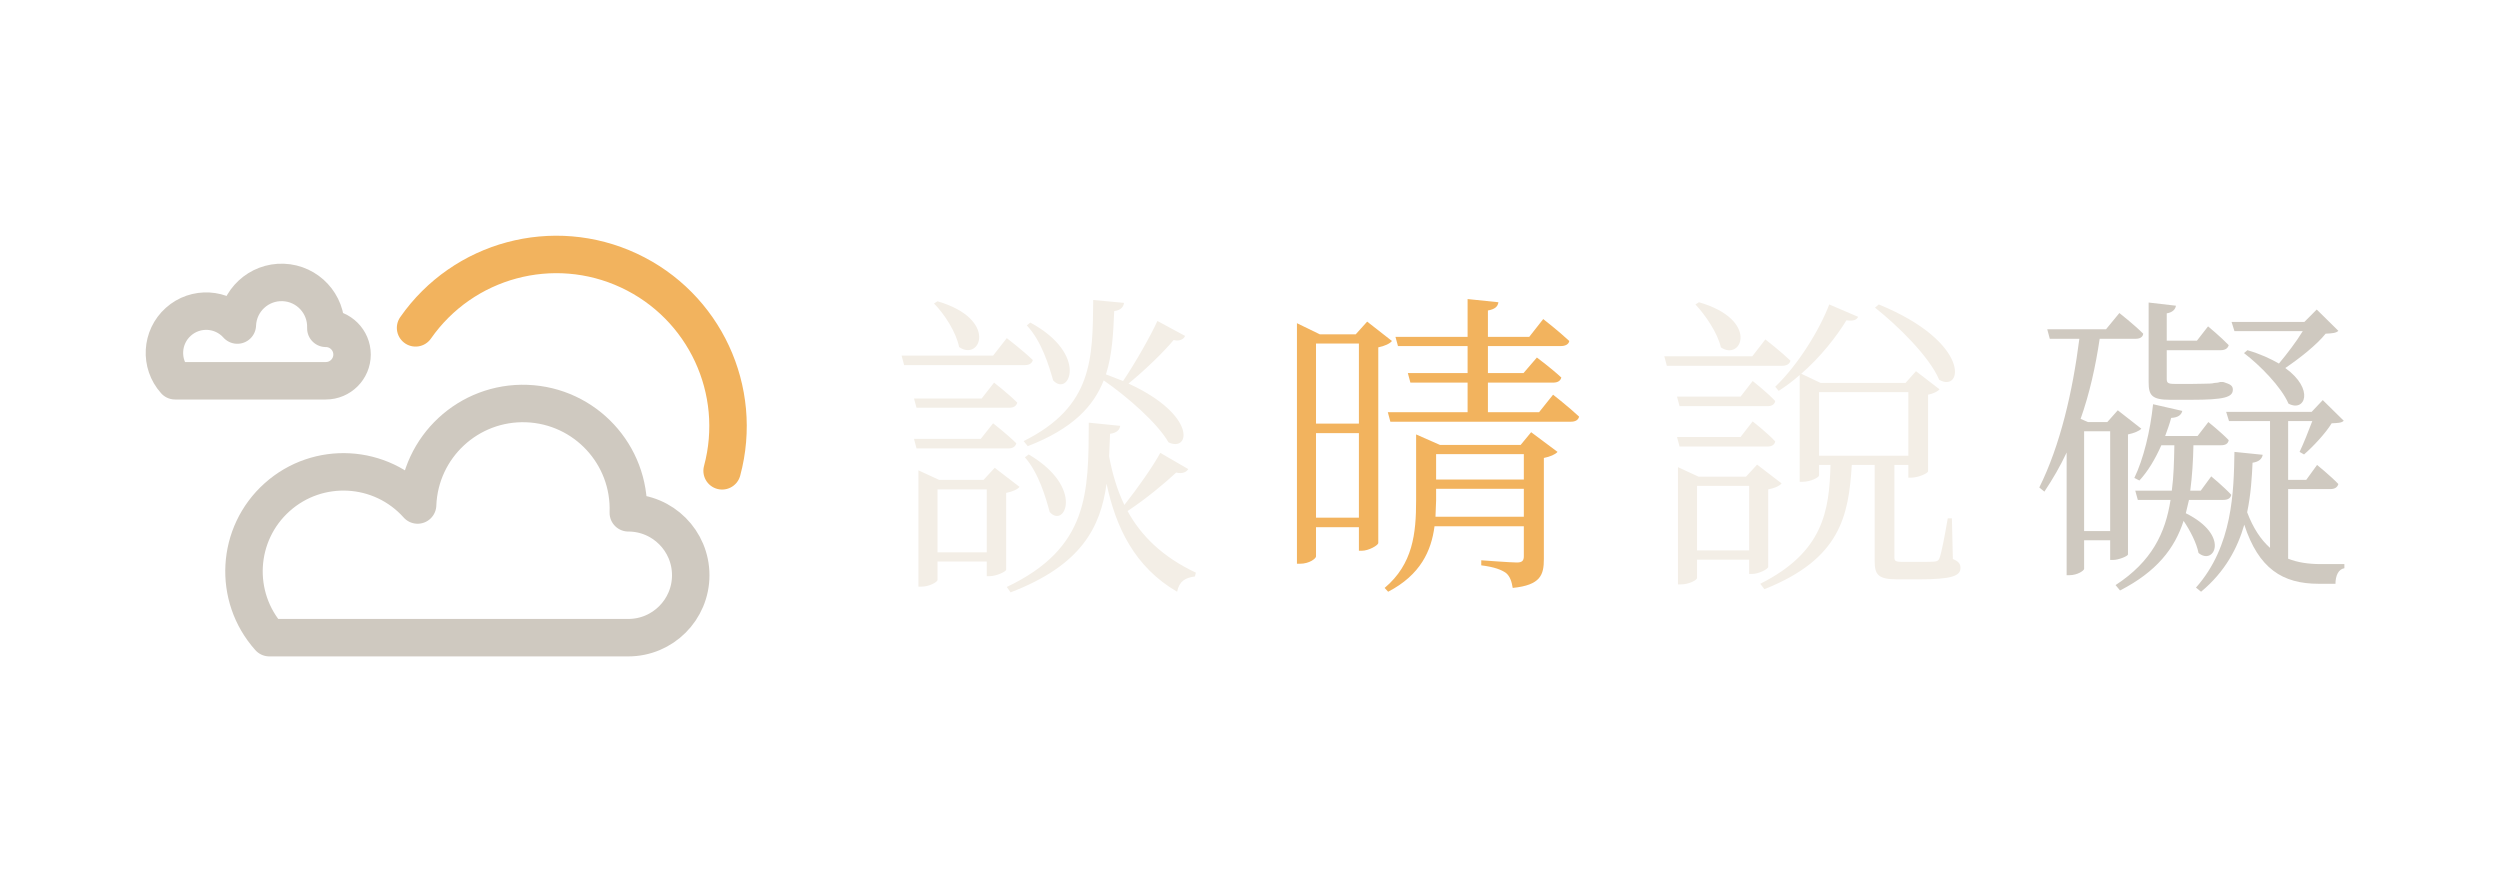
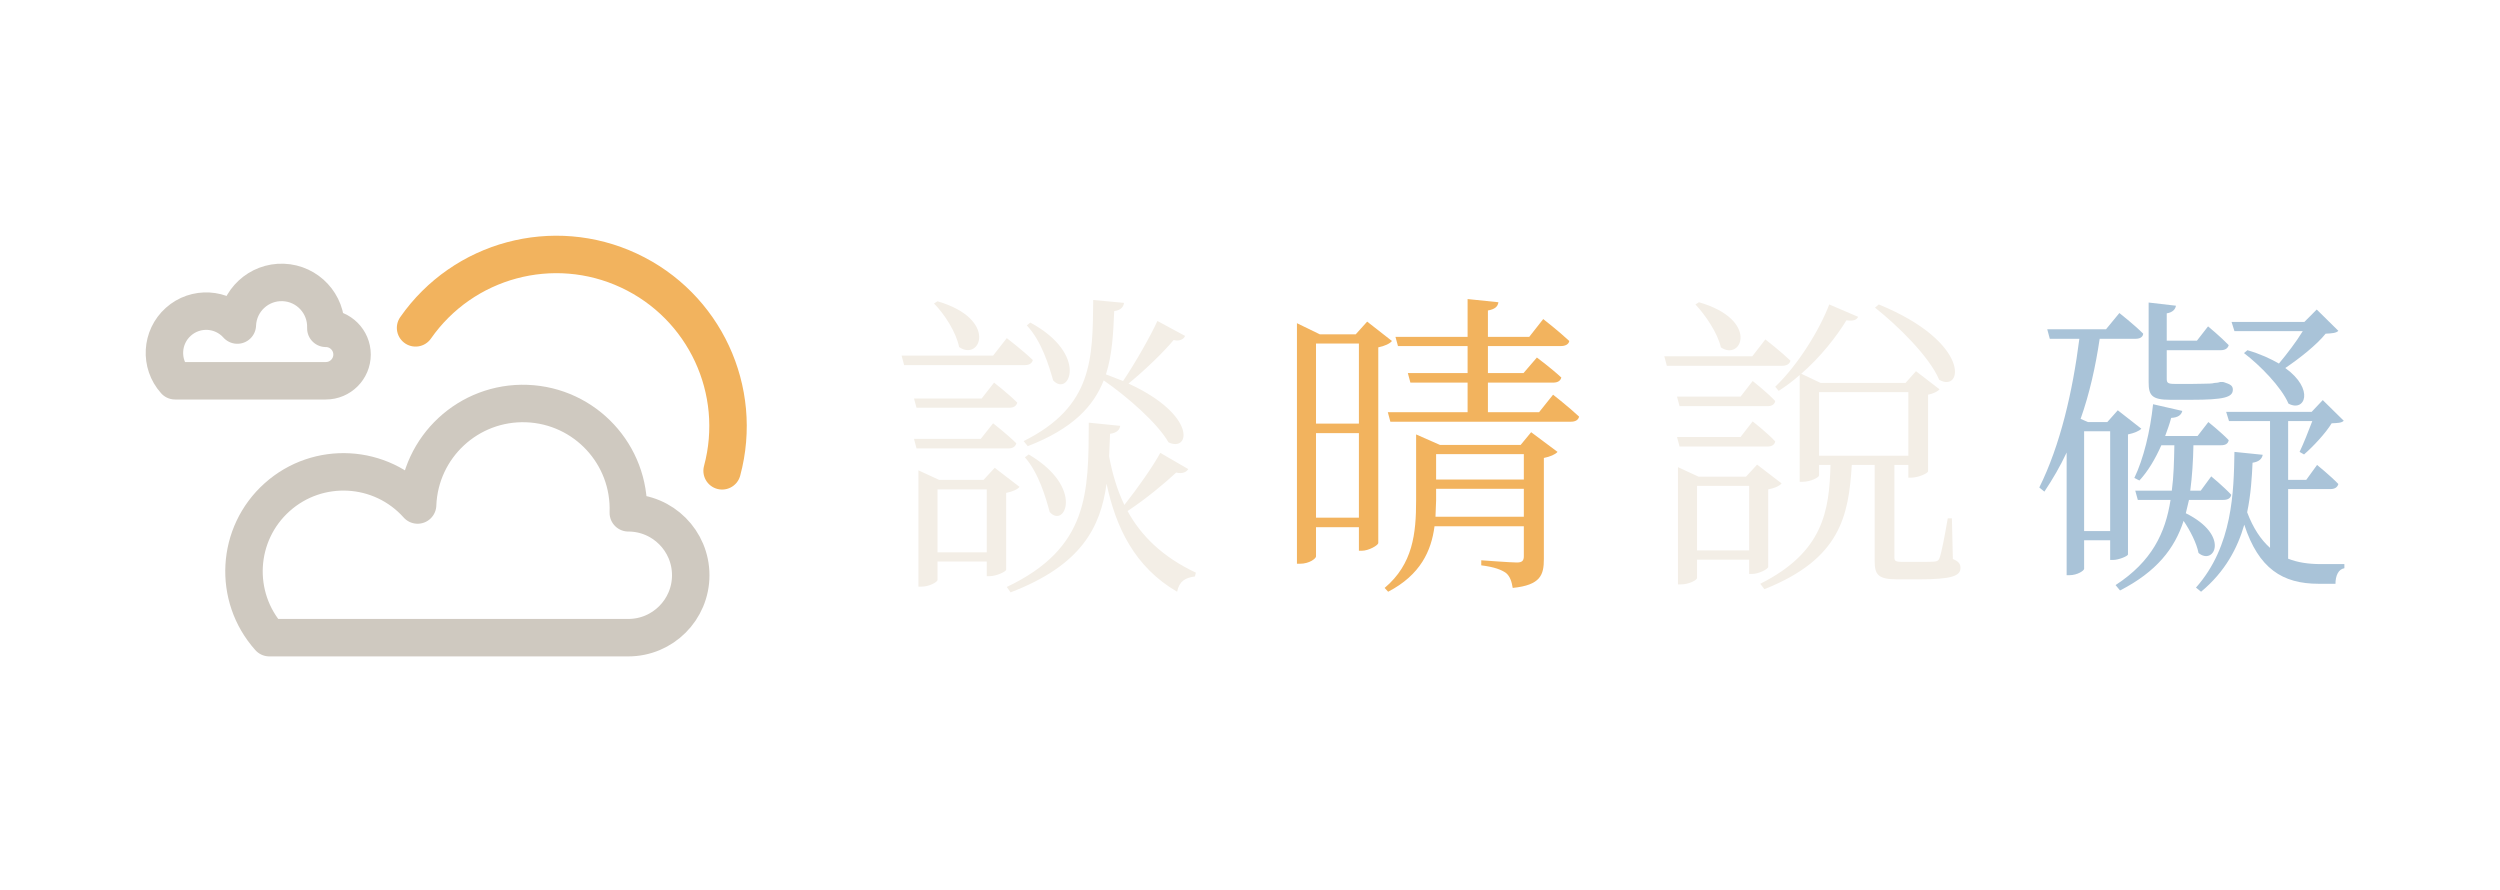
<svg xmlns="http://www.w3.org/2000/svg" width="1180" height="420" viewBox="0 0 1180 420">
  <g data-layer="sym">
    <g transform="translate(210 210) scale(0.7366717) translate(7.5 3.5)">
      <g data-layer="a">
        <path d="M -120 120 H 110 A 40 40 0 0 0 110 40 A 67.5 67.5 0 0 0 -25 35 A 55 55 0 0 0 -120 120 Z" fill="none" stroke="#CFC9C0" stroke-width="24" stroke-linecap="round" stroke-linejoin="round" />
        <g transform="translate(-130 -95) scale(.42)">
          <path d="M -120 120 H 110 A 40 40 0 0 0 110 40 A 67.5 67.5 0 0 0 -25 35 A 55 55 0 0 0 -120 120 Z" fill="none" stroke="#CFC9C0" stroke-width="57.143" stroke-linecap="round" stroke-linejoin="round" opacity="1" />
        </g>
      </g>
      <g data-layer="q">
        <path d="M -26.3 -78.5 A 110 110 0 0 1 170.1 13.1" fill="none" stroke="#F2B35E" stroke-width="24" stroke-linecap="round" stroke-linejoin="round" />
      </g>
    </g>
  </g>
  <g data-layer="txt">
    <text x="420.0" y="267.0" font-family="Noto Serif CJK TC" font-size="150" fill="#F3EEE6">談</text>
    <text x="600.0" y="267.0" font-family="Noto Serif CJK TC" font-size="150" fill="#F2B35E">晴</text>
    <text x="780.0" y="267.0" font-family="Noto Serif CJK TC" font-size="150" fill="#F3EEE6">說</text>
-     <text x="960.0" y="267.0" font-family="Noto Serif CJK TC" font-size="150" fill="#CFC9C0">礙</text>
+     <text x="960.0" y="267.0" font-family="Noto Serif CJK TC" font-size="150" fill="#A9C3D8">礙</text>
  </g>
</svg>
